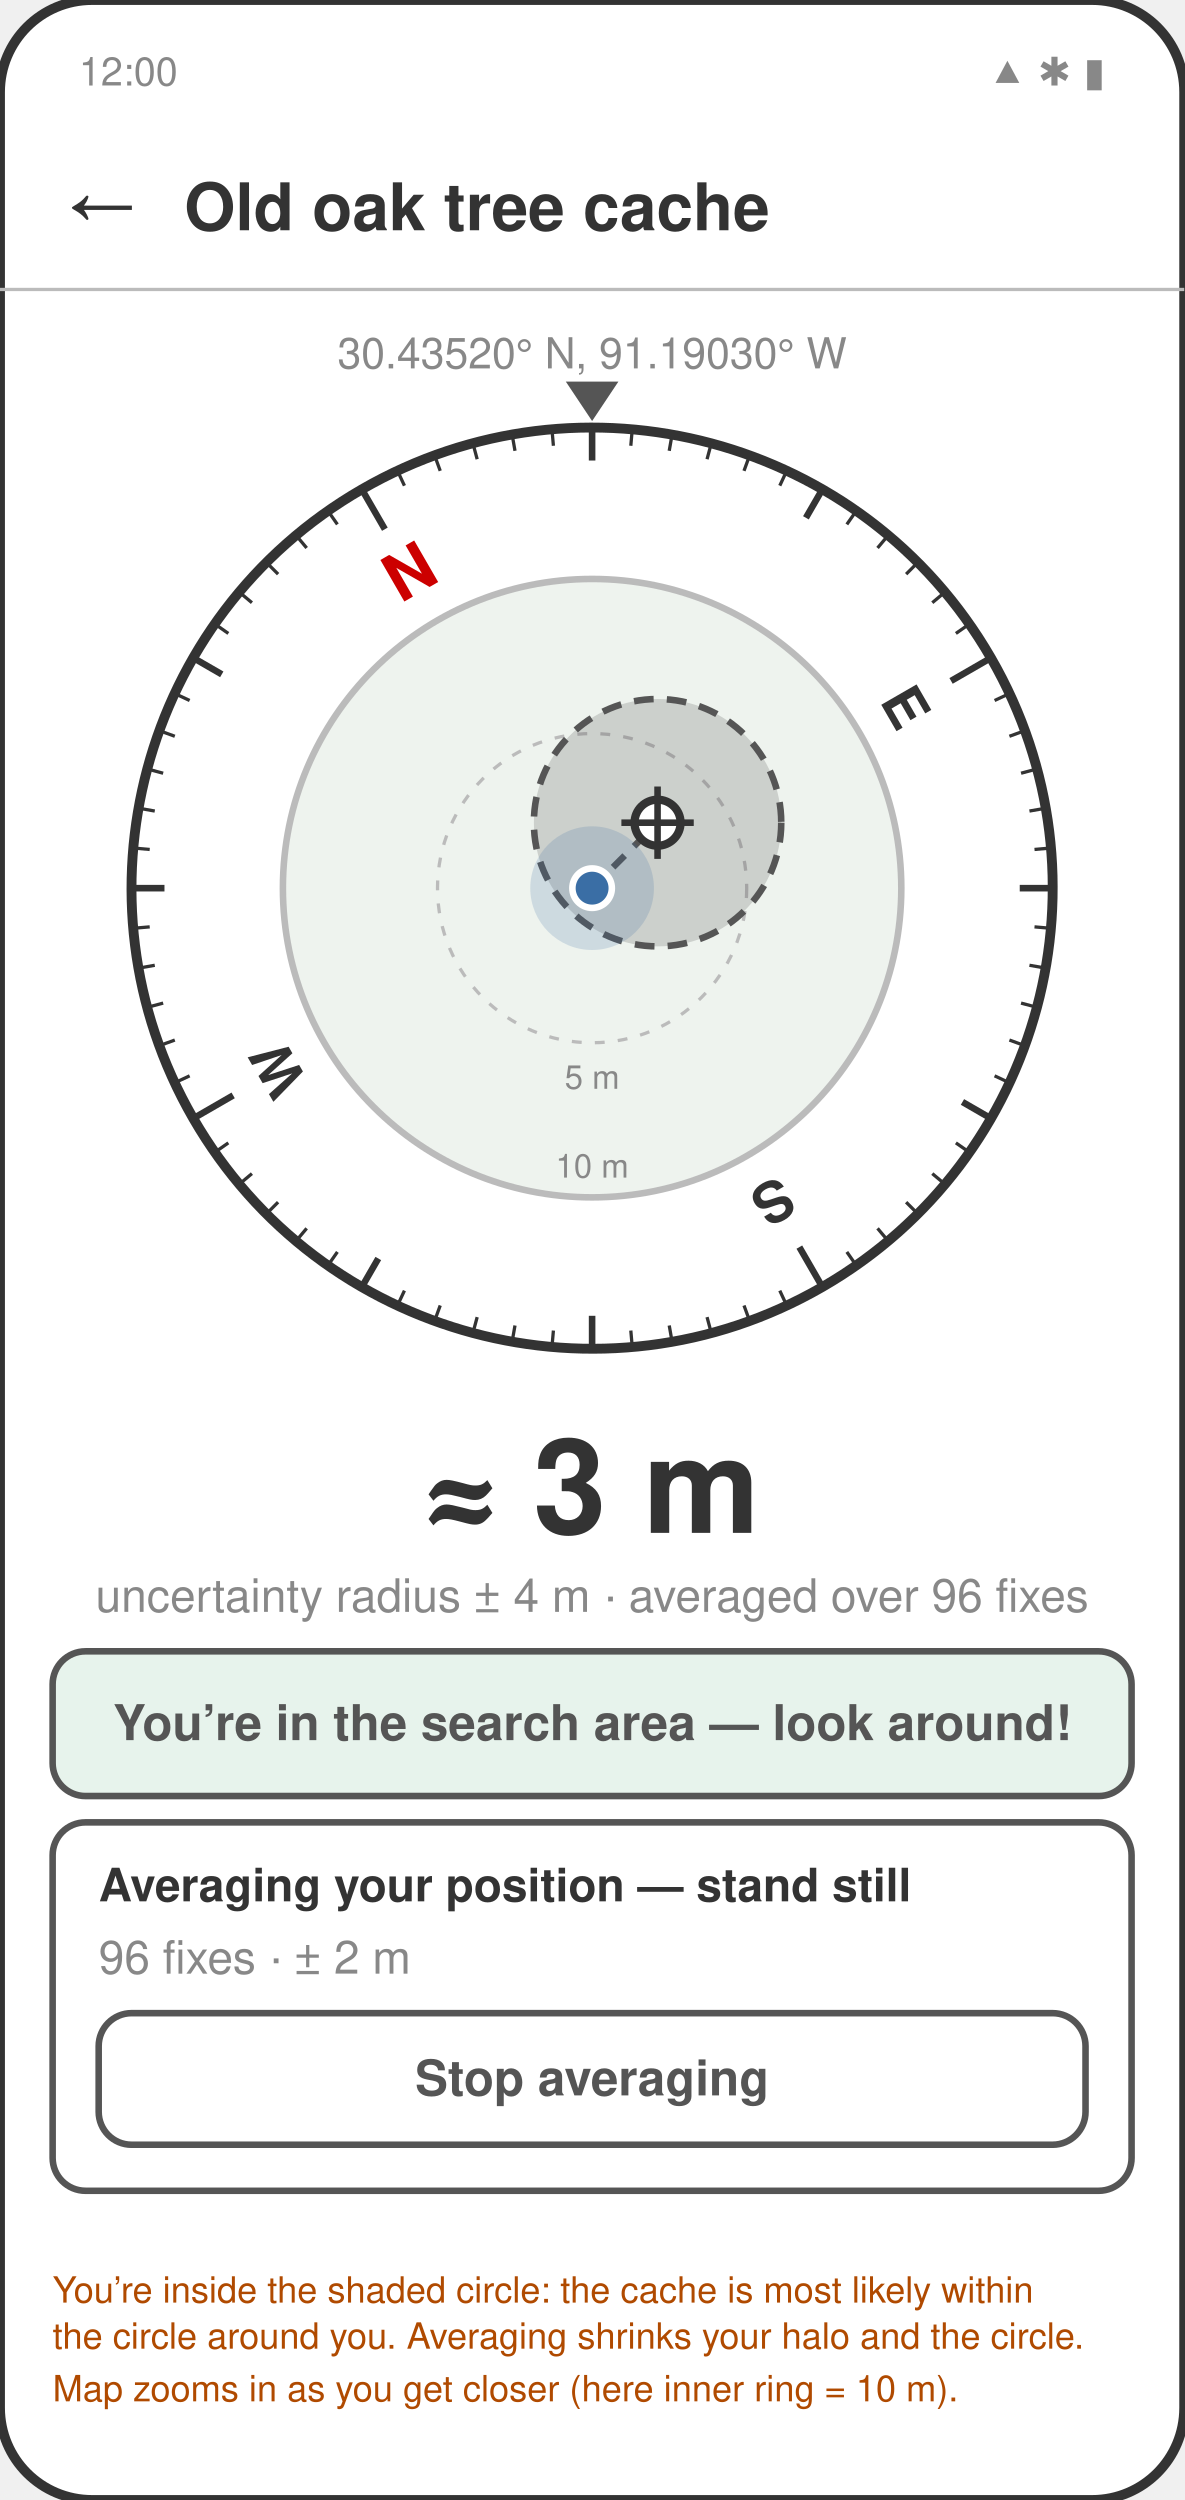
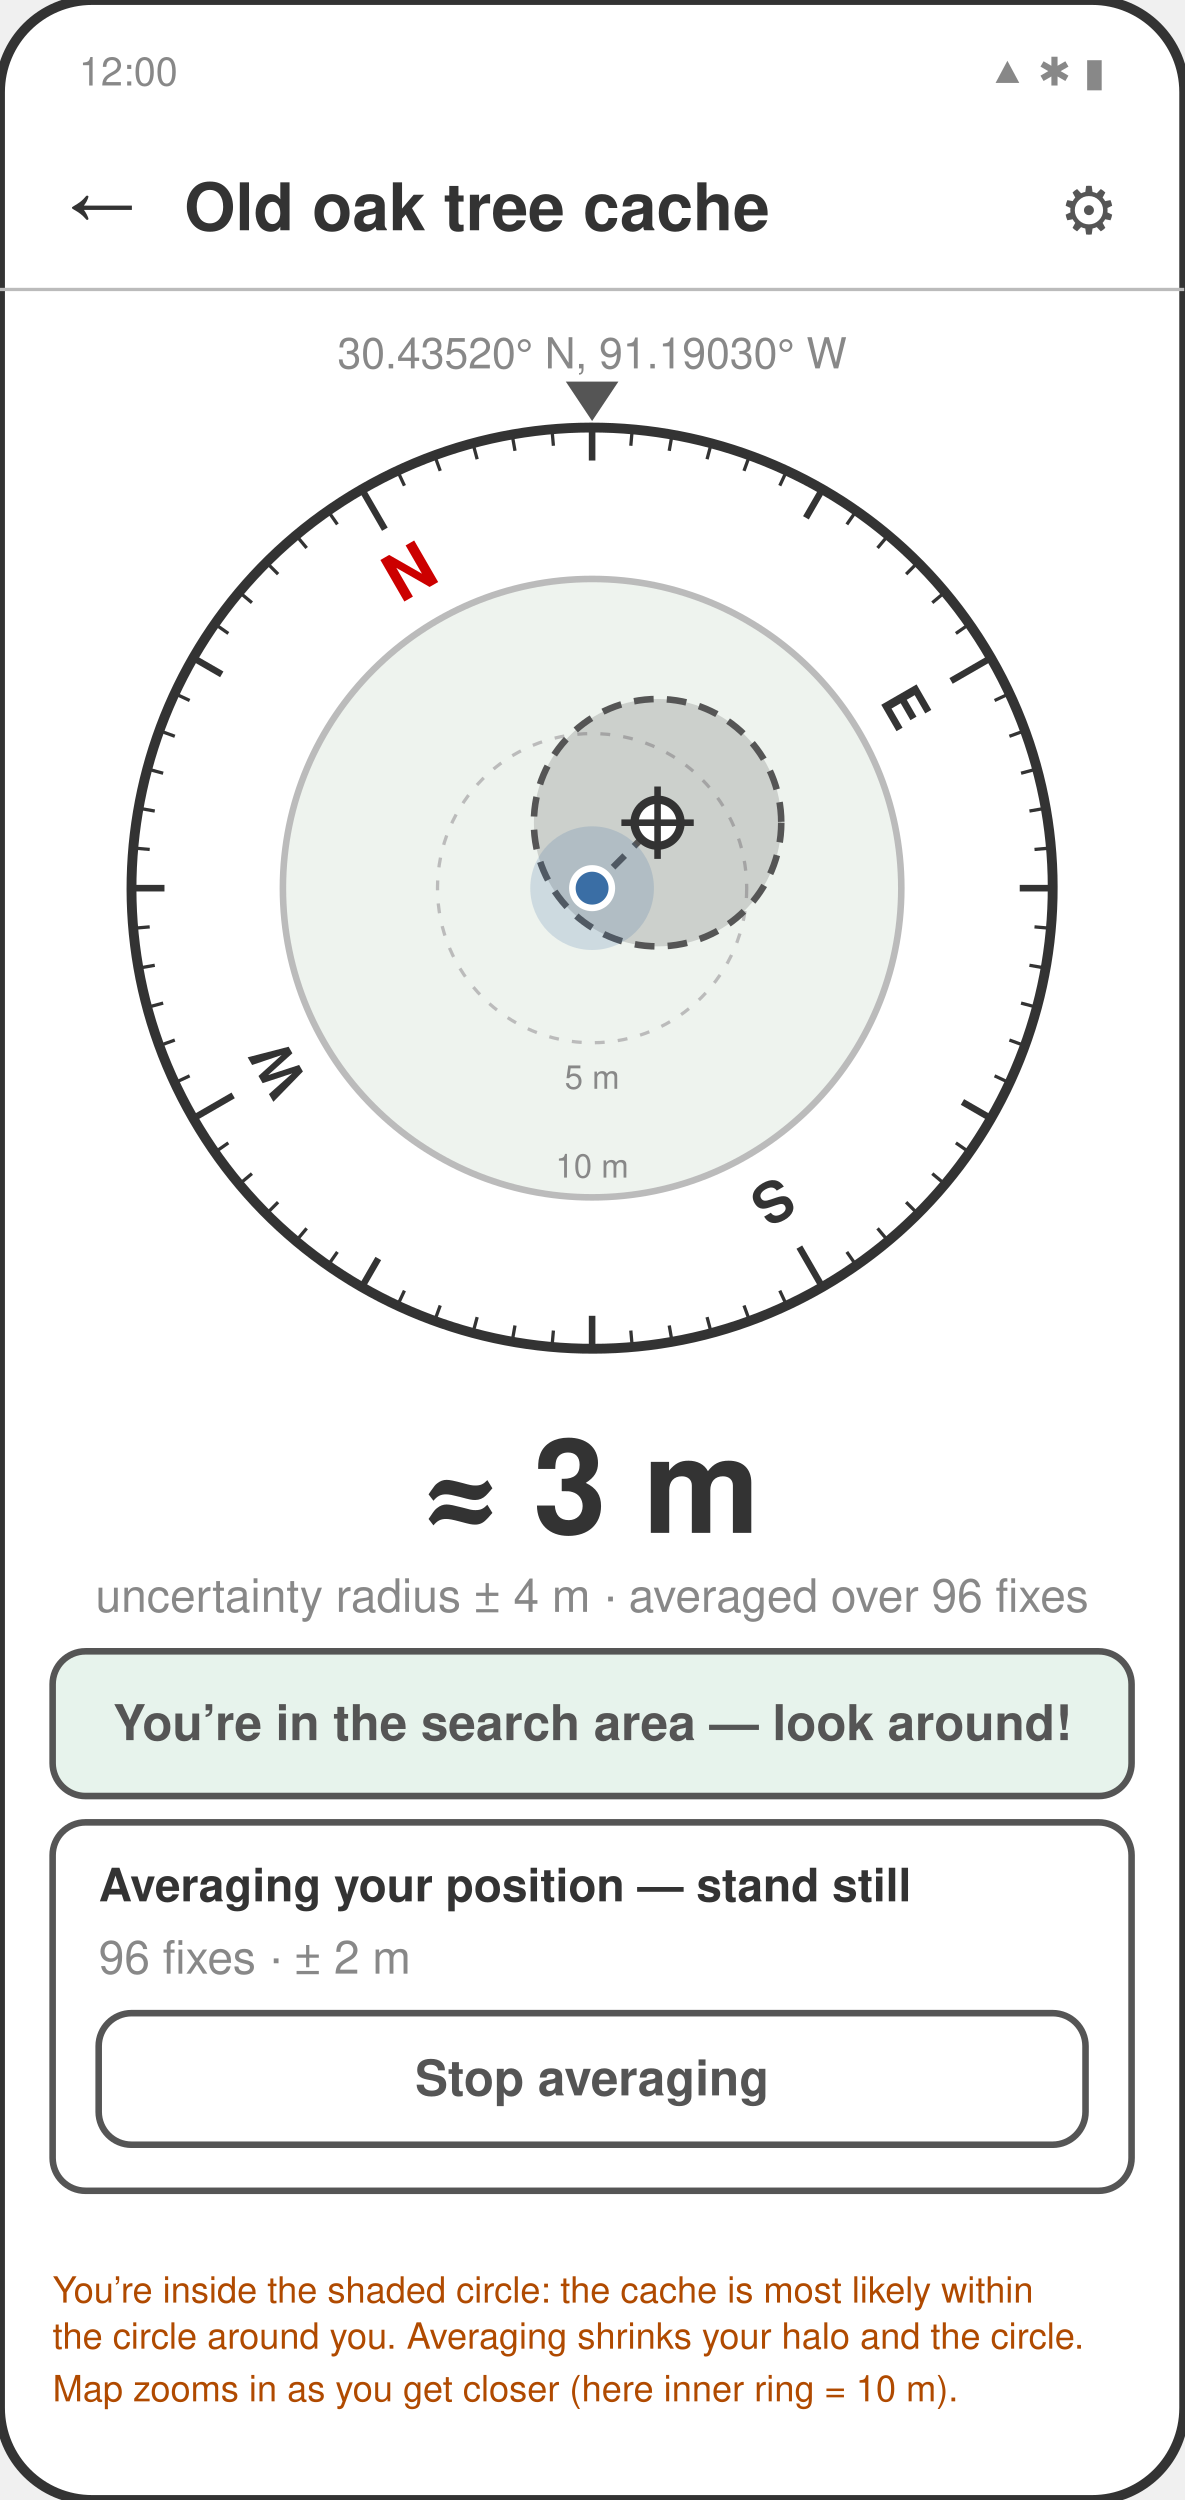
<svg xmlns="http://www.w3.org/2000/svg" width="360" height="760" viewBox="0 0 360 760">
  <rect width="360" height="760" rx="28" fill="#fff" stroke="#333" stroke-width="3" />
  <text x="24" y="26" font-family="Helvetica, Arial, sans-serif" font-size="12" fill="#888">12:00</text>
  <text x="336" y="26" font-family="Helvetica, Arial, sans-serif" font-size="12" fill="#888" text-anchor="end">▲ ✱ ▮</text>
  <line x1="0" y1="88" x2="360" y2="88" stroke="#bbb" />
  <text x="56" y="70" font-family="Helvetica, Arial, sans-serif" font-size="20" font-weight="bold" fill="#333">Old oak tree cache</text>
  <text x="20" y="70" font-family="Helvetica, Arial, sans-serif" font-size="22" fill="#333">←</text>
+   <text x="340" y="71" font-family="Helvetica, Arial, sans-serif" font-size="20" fill="#555" text-anchor="end">⚙</text>
  <text x="180.0" y="112" font-family="Helvetica, Arial, sans-serif" font-size="13" fill="#888" font-weight="normal" text-anchor="middle">30.43520° N, 91.19030° W</text>
  <polygon points="172.0,116 188.0,116 180.0,128" fill="#555" />
  <g transform="rotate(-30 180.0 270)">
    <circle cx="180.0" cy="270" r="140" fill="#fff" stroke="#333" stroke-width="3" />
    <line x1="180.0" y1="130" x2="180.0" y2="144" stroke="#333" stroke-width="2" transform="rotate(0 180.0 270)" />
    <line x1="180.0" y1="130" x2="180.0" y2="135" stroke="#333" stroke-width="1" transform="rotate(5 180.0 270)" />
    <line x1="180.0" y1="130" x2="180.0" y2="135" stroke="#333" stroke-width="1" transform="rotate(10 180.0 270)" />
    <line x1="180.0" y1="130" x2="180.0" y2="135" stroke="#333" stroke-width="1" transform="rotate(15 180.0 270)" />
    <line x1="180.0" y1="130" x2="180.0" y2="135" stroke="#333" stroke-width="1" transform="rotate(20 180.0 270)" />
    <line x1="180.0" y1="130" x2="180.0" y2="135" stroke="#333" stroke-width="1" transform="rotate(25 180.0 270)" />
    <line x1="180.0" y1="130" x2="180.0" y2="140" stroke="#333" stroke-width="2" transform="rotate(30 180.0 270)" />
    <line x1="180.0" y1="130" x2="180.0" y2="135" stroke="#333" stroke-width="1" transform="rotate(35 180.0 270)" />
    <line x1="180.0" y1="130" x2="180.0" y2="135" stroke="#333" stroke-width="1" transform="rotate(40 180.0 270)" />
    <line x1="180.0" y1="130" x2="180.0" y2="135" stroke="#333" stroke-width="1" transform="rotate(45 180.0 270)" />
    <line x1="180.0" y1="130" x2="180.0" y2="135" stroke="#333" stroke-width="1" transform="rotate(50 180.0 270)" />
    <line x1="180.0" y1="130" x2="180.0" y2="135" stroke="#333" stroke-width="1" transform="rotate(55 180.0 270)" />
    <line x1="180.0" y1="130" x2="180.0" y2="140" stroke="#333" stroke-width="2" transform="rotate(60 180.0 270)" />
    <line x1="180.0" y1="130" x2="180.0" y2="135" stroke="#333" stroke-width="1" transform="rotate(65 180.0 270)" />
    <line x1="180.0" y1="130" x2="180.0" y2="135" stroke="#333" stroke-width="1" transform="rotate(70 180.0 270)" />
    <line x1="180.0" y1="130" x2="180.0" y2="135" stroke="#333" stroke-width="1" transform="rotate(75 180.0 270)" />
    <line x1="180.0" y1="130" x2="180.0" y2="135" stroke="#333" stroke-width="1" transform="rotate(80 180.0 270)" />
    <line x1="180.0" y1="130" x2="180.0" y2="135" stroke="#333" stroke-width="1" transform="rotate(85 180.0 270)" />
    <line x1="180.0" y1="130" x2="180.0" y2="144" stroke="#333" stroke-width="2" transform="rotate(90 180.0 270)" />
    <line x1="180.0" y1="130" x2="180.0" y2="135" stroke="#333" stroke-width="1" transform="rotate(95 180.0 270)" />
    <line x1="180.0" y1="130" x2="180.0" y2="135" stroke="#333" stroke-width="1" transform="rotate(100 180.0 270)" />
    <line x1="180.0" y1="130" x2="180.0" y2="135" stroke="#333" stroke-width="1" transform="rotate(105 180.0 270)" />
    <line x1="180.0" y1="130" x2="180.0" y2="135" stroke="#333" stroke-width="1" transform="rotate(110 180.0 270)" />
    <line x1="180.0" y1="130" x2="180.0" y2="135" stroke="#333" stroke-width="1" transform="rotate(115 180.0 270)" />
    <line x1="180.0" y1="130" x2="180.0" y2="140" stroke="#333" stroke-width="2" transform="rotate(120 180.0 270)" />
    <line x1="180.0" y1="130" x2="180.0" y2="135" stroke="#333" stroke-width="1" transform="rotate(125 180.0 270)" />
    <line x1="180.0" y1="130" x2="180.0" y2="135" stroke="#333" stroke-width="1" transform="rotate(130 180.0 270)" />
    <line x1="180.0" y1="130" x2="180.0" y2="135" stroke="#333" stroke-width="1" transform="rotate(135 180.0 270)" />
    <line x1="180.0" y1="130" x2="180.0" y2="135" stroke="#333" stroke-width="1" transform="rotate(140 180.0 270)" />
    <line x1="180.0" y1="130" x2="180.0" y2="135" stroke="#333" stroke-width="1" transform="rotate(145 180.0 270)" />
    <line x1="180.0" y1="130" x2="180.0" y2="140" stroke="#333" stroke-width="2" transform="rotate(150 180.0 270)" />
    <line x1="180.0" y1="130" x2="180.0" y2="135" stroke="#333" stroke-width="1" transform="rotate(155 180.0 270)" />
    <line x1="180.0" y1="130" x2="180.0" y2="135" stroke="#333" stroke-width="1" transform="rotate(160 180.0 270)" />
    <line x1="180.0" y1="130" x2="180.0" y2="135" stroke="#333" stroke-width="1" transform="rotate(165 180.0 270)" />
    <line x1="180.0" y1="130" x2="180.0" y2="135" stroke="#333" stroke-width="1" transform="rotate(170 180.0 270)" />
    <line x1="180.0" y1="130" x2="180.0" y2="135" stroke="#333" stroke-width="1" transform="rotate(175 180.0 270)" />
    <line x1="180.0" y1="130" x2="180.0" y2="144" stroke="#333" stroke-width="2" transform="rotate(180 180.0 270)" />
    <line x1="180.0" y1="130" x2="180.0" y2="135" stroke="#333" stroke-width="1" transform="rotate(185 180.0 270)" />
    <line x1="180.0" y1="130" x2="180.0" y2="135" stroke="#333" stroke-width="1" transform="rotate(190 180.0 270)" />
    <line x1="180.0" y1="130" x2="180.0" y2="135" stroke="#333" stroke-width="1" transform="rotate(195 180.0 270)" />
    <line x1="180.0" y1="130" x2="180.0" y2="135" stroke="#333" stroke-width="1" transform="rotate(200 180.0 270)" />
    <line x1="180.0" y1="130" x2="180.0" y2="135" stroke="#333" stroke-width="1" transform="rotate(205 180.0 270)" />
    <line x1="180.0" y1="130" x2="180.0" y2="140" stroke="#333" stroke-width="2" transform="rotate(210 180.0 270)" />
    <line x1="180.0" y1="130" x2="180.0" y2="135" stroke="#333" stroke-width="1" transform="rotate(215 180.0 270)" />
    <line x1="180.0" y1="130" x2="180.0" y2="135" stroke="#333" stroke-width="1" transform="rotate(220 180.0 270)" />
    <line x1="180.0" y1="130" x2="180.0" y2="135" stroke="#333" stroke-width="1" transform="rotate(225 180.0 270)" />
    <line x1="180.0" y1="130" x2="180.0" y2="135" stroke="#333" stroke-width="1" transform="rotate(230 180.0 270)" />
    <line x1="180.0" y1="130" x2="180.0" y2="135" stroke="#333" stroke-width="1" transform="rotate(235 180.0 270)" />
    <line x1="180.0" y1="130" x2="180.0" y2="140" stroke="#333" stroke-width="2" transform="rotate(240 180.0 270)" />
    <line x1="180.0" y1="130" x2="180.0" y2="135" stroke="#333" stroke-width="1" transform="rotate(245 180.0 270)" />
    <line x1="180.0" y1="130" x2="180.0" y2="135" stroke="#333" stroke-width="1" transform="rotate(250 180.0 270)" />
    <line x1="180.0" y1="130" x2="180.0" y2="135" stroke="#333" stroke-width="1" transform="rotate(255 180.0 270)" />
    <line x1="180.0" y1="130" x2="180.0" y2="135" stroke="#333" stroke-width="1" transform="rotate(260 180.0 270)" />
    <line x1="180.0" y1="130" x2="180.0" y2="135" stroke="#333" stroke-width="1" transform="rotate(265 180.0 270)" />
    <line x1="180.0" y1="130" x2="180.0" y2="144" stroke="#333" stroke-width="2" transform="rotate(270 180.0 270)" />
    <line x1="180.0" y1="130" x2="180.0" y2="135" stroke="#333" stroke-width="1" transform="rotate(275 180.0 270)" />
    <line x1="180.0" y1="130" x2="180.0" y2="135" stroke="#333" stroke-width="1" transform="rotate(280 180.0 270)" />
    <line x1="180.0" y1="130" x2="180.0" y2="135" stroke="#333" stroke-width="1" transform="rotate(285 180.0 270)" />
    <line x1="180.0" y1="130" x2="180.0" y2="135" stroke="#333" stroke-width="1" transform="rotate(290 180.0 270)" />
    <line x1="180.0" y1="130" x2="180.0" y2="135" stroke="#333" stroke-width="1" transform="rotate(295 180.0 270)" />
    <line x1="180.0" y1="130" x2="180.0" y2="140" stroke="#333" stroke-width="2" transform="rotate(300 180.0 270)" />
    <line x1="180.0" y1="130" x2="180.0" y2="135" stroke="#333" stroke-width="1" transform="rotate(305 180.0 270)" />
    <line x1="180.0" y1="130" x2="180.0" y2="135" stroke="#333" stroke-width="1" transform="rotate(310 180.0 270)" />
    <line x1="180.0" y1="130" x2="180.0" y2="135" stroke="#333" stroke-width="1" transform="rotate(315 180.0 270)" />
    <line x1="180.0" y1="130" x2="180.0" y2="135" stroke="#333" stroke-width="1" transform="rotate(320 180.0 270)" />
    <line x1="180.0" y1="130" x2="180.0" y2="135" stroke="#333" stroke-width="1" transform="rotate(325 180.0 270)" />
    <line x1="180.0" y1="130" x2="180.0" y2="140" stroke="#333" stroke-width="2" transform="rotate(330 180.0 270)" />
    <line x1="180.0" y1="130" x2="180.0" y2="135" stroke="#333" stroke-width="1" transform="rotate(335 180.0 270)" />
    <line x1="180.0" y1="130" x2="180.0" y2="135" stroke="#333" stroke-width="1" transform="rotate(340 180.0 270)" />
    <line x1="180.0" y1="130" x2="180.0" y2="135" stroke="#333" stroke-width="1" transform="rotate(345 180.0 270)" />
    <line x1="180.0" y1="130" x2="180.0" y2="135" stroke="#333" stroke-width="1" transform="rotate(350 180.0 270)" />
    <line x1="180.0" y1="130" x2="180.0" y2="135" stroke="#333" stroke-width="1" transform="rotate(355 180.0 270)" />
    <text x="180.0" y="166" font-family="Helvetica, Arial, sans-serif" font-size="20" font-weight="bold" fill="#c00" text-anchor="middle" transform="rotate(0 180.0 270)">N</text>
    <text x="180.0" y="166" font-family="Helvetica, Arial, sans-serif" font-size="17" font-weight="bold" fill="#333" text-anchor="middle" transform="rotate(90 180.0 270)">E</text>
    <text x="180.0" y="166" font-family="Helvetica, Arial, sans-serif" font-size="17" font-weight="bold" fill="#333" text-anchor="middle" transform="rotate(180 180.0 270)">S</text>
    <text x="180.0" y="166" font-family="Helvetica, Arial, sans-serif" font-size="17" font-weight="bold" fill="#333" text-anchor="middle" transform="rotate(270 180.0 270)">W</text>
  </g>
  <clipPath id="map-3">
    <circle cx="180.0" cy="270" r="94" />
  </clipPath>
  <circle cx="180.0" cy="270" r="94" fill="#eef3ee" stroke="#bbb" stroke-width="2" />
  <circle cx="180.0" cy="270" r="47.0" fill="none" stroke="#bbb" stroke-dasharray="3 4" />
  <g clip-path="url(#map-3)">
    <line x1="180.0" y1="270" x2="199.9" y2="250.1" stroke="#555" stroke-width="2" stroke-dasharray="5 4" />
    <circle cx="199.9" cy="250.1" r="37.6" fill="#555" fill-opacity="0.22" stroke="#555" stroke-width="2" stroke-dasharray="6 4" />
    <circle cx="180.0" cy="270" r="18.8" fill="#3a6ea5" fill-opacity="0.18" />
  </g>
  <circle cx="199.9" cy="250.1" r="7" fill="#fff" stroke="#333" stroke-width="2.5" />
  <line x1="188.9" y1="250.1" x2="210.9" y2="250.1" stroke="#333" stroke-width="2" />
  <line x1="199.9" y1="239.1" x2="199.9" y2="261.1" stroke="#333" stroke-width="2" />
  <circle cx="180.0" cy="270" r="6" fill="#3a6ea5" stroke="#fff" stroke-width="2" />
  <text x="180.0" y="331.0" font-family="Helvetica, Arial, sans-serif" font-size="10" fill="#888" text-anchor="middle">5 m</text>
  <text x="180.0" y="358" font-family="Helvetica, Arial, sans-serif" font-size="10" fill="#888" text-anchor="middle">10 m</text>
  <text x="180.0" y="466" font-family="Helvetica, Arial, sans-serif" font-size="40" fill="#333" font-weight="bold" text-anchor="middle">≈ 3 m</text>
  <text x="180.0" y="490" font-family="Helvetica, Arial, sans-serif" font-size="14" fill="#888" font-weight="normal" text-anchor="middle">uncertainty radius ± 4 m · averaged over 96 fixes</text>
  <rect x="16" y="502" width="328" height="44" rx="10" fill="#e7f3ec" stroke="#555" stroke-width="2" />
  <text x="180.0" y="529" font-family="Helvetica, Arial, sans-serif" font-size="15" fill="#555" font-weight="bold" text-anchor="middle">You’re in the search area — look around!</text>
  <rect x="16" y="554" width="328" height="112" rx="10" fill="#fff" stroke="#555" stroke-width="2" />
  <text x="30" y="578" font-family="Helvetica, Arial, sans-serif" font-size="14" fill="#333" font-weight="bold" text-anchor="start">Averaging your position — stand still</text>
  <text x="30" y="600" font-family="Helvetica, Arial, sans-serif" font-size="14" fill="#888" font-weight="normal" text-anchor="start">96 fixes · ± 2 m</text>
  <rect x="30" y="612" width="300" height="40" rx="10" fill="none" stroke="#555" stroke-width="2" />
  <text x="180.0" y="637.0" font-family="Helvetica, Arial, sans-serif" font-size="15" fill="#555" font-weight="bold" text-anchor="middle">Stop averaging</text>
  <text x="16" y="700" font-family="Helvetica, Arial, sans-serif" font-size="11" fill="#b04a00" font-weight="normal" text-anchor="start">You’re inside the shaded circle: the cache is most likely within</text>
  <text x="16" y="714" font-family="Helvetica, Arial, sans-serif" font-size="11" fill="#b04a00" font-weight="normal" text-anchor="start">the circle around you. Averaging shrinks your halo and the circle.</text>
  <text x="16" y="730" font-family="Helvetica, Arial, sans-serif" font-size="11" fill="#b04a00" font-weight="normal" text-anchor="start">Map zooms in as you get closer (here inner ring = 10 m).</text>
</svg>
